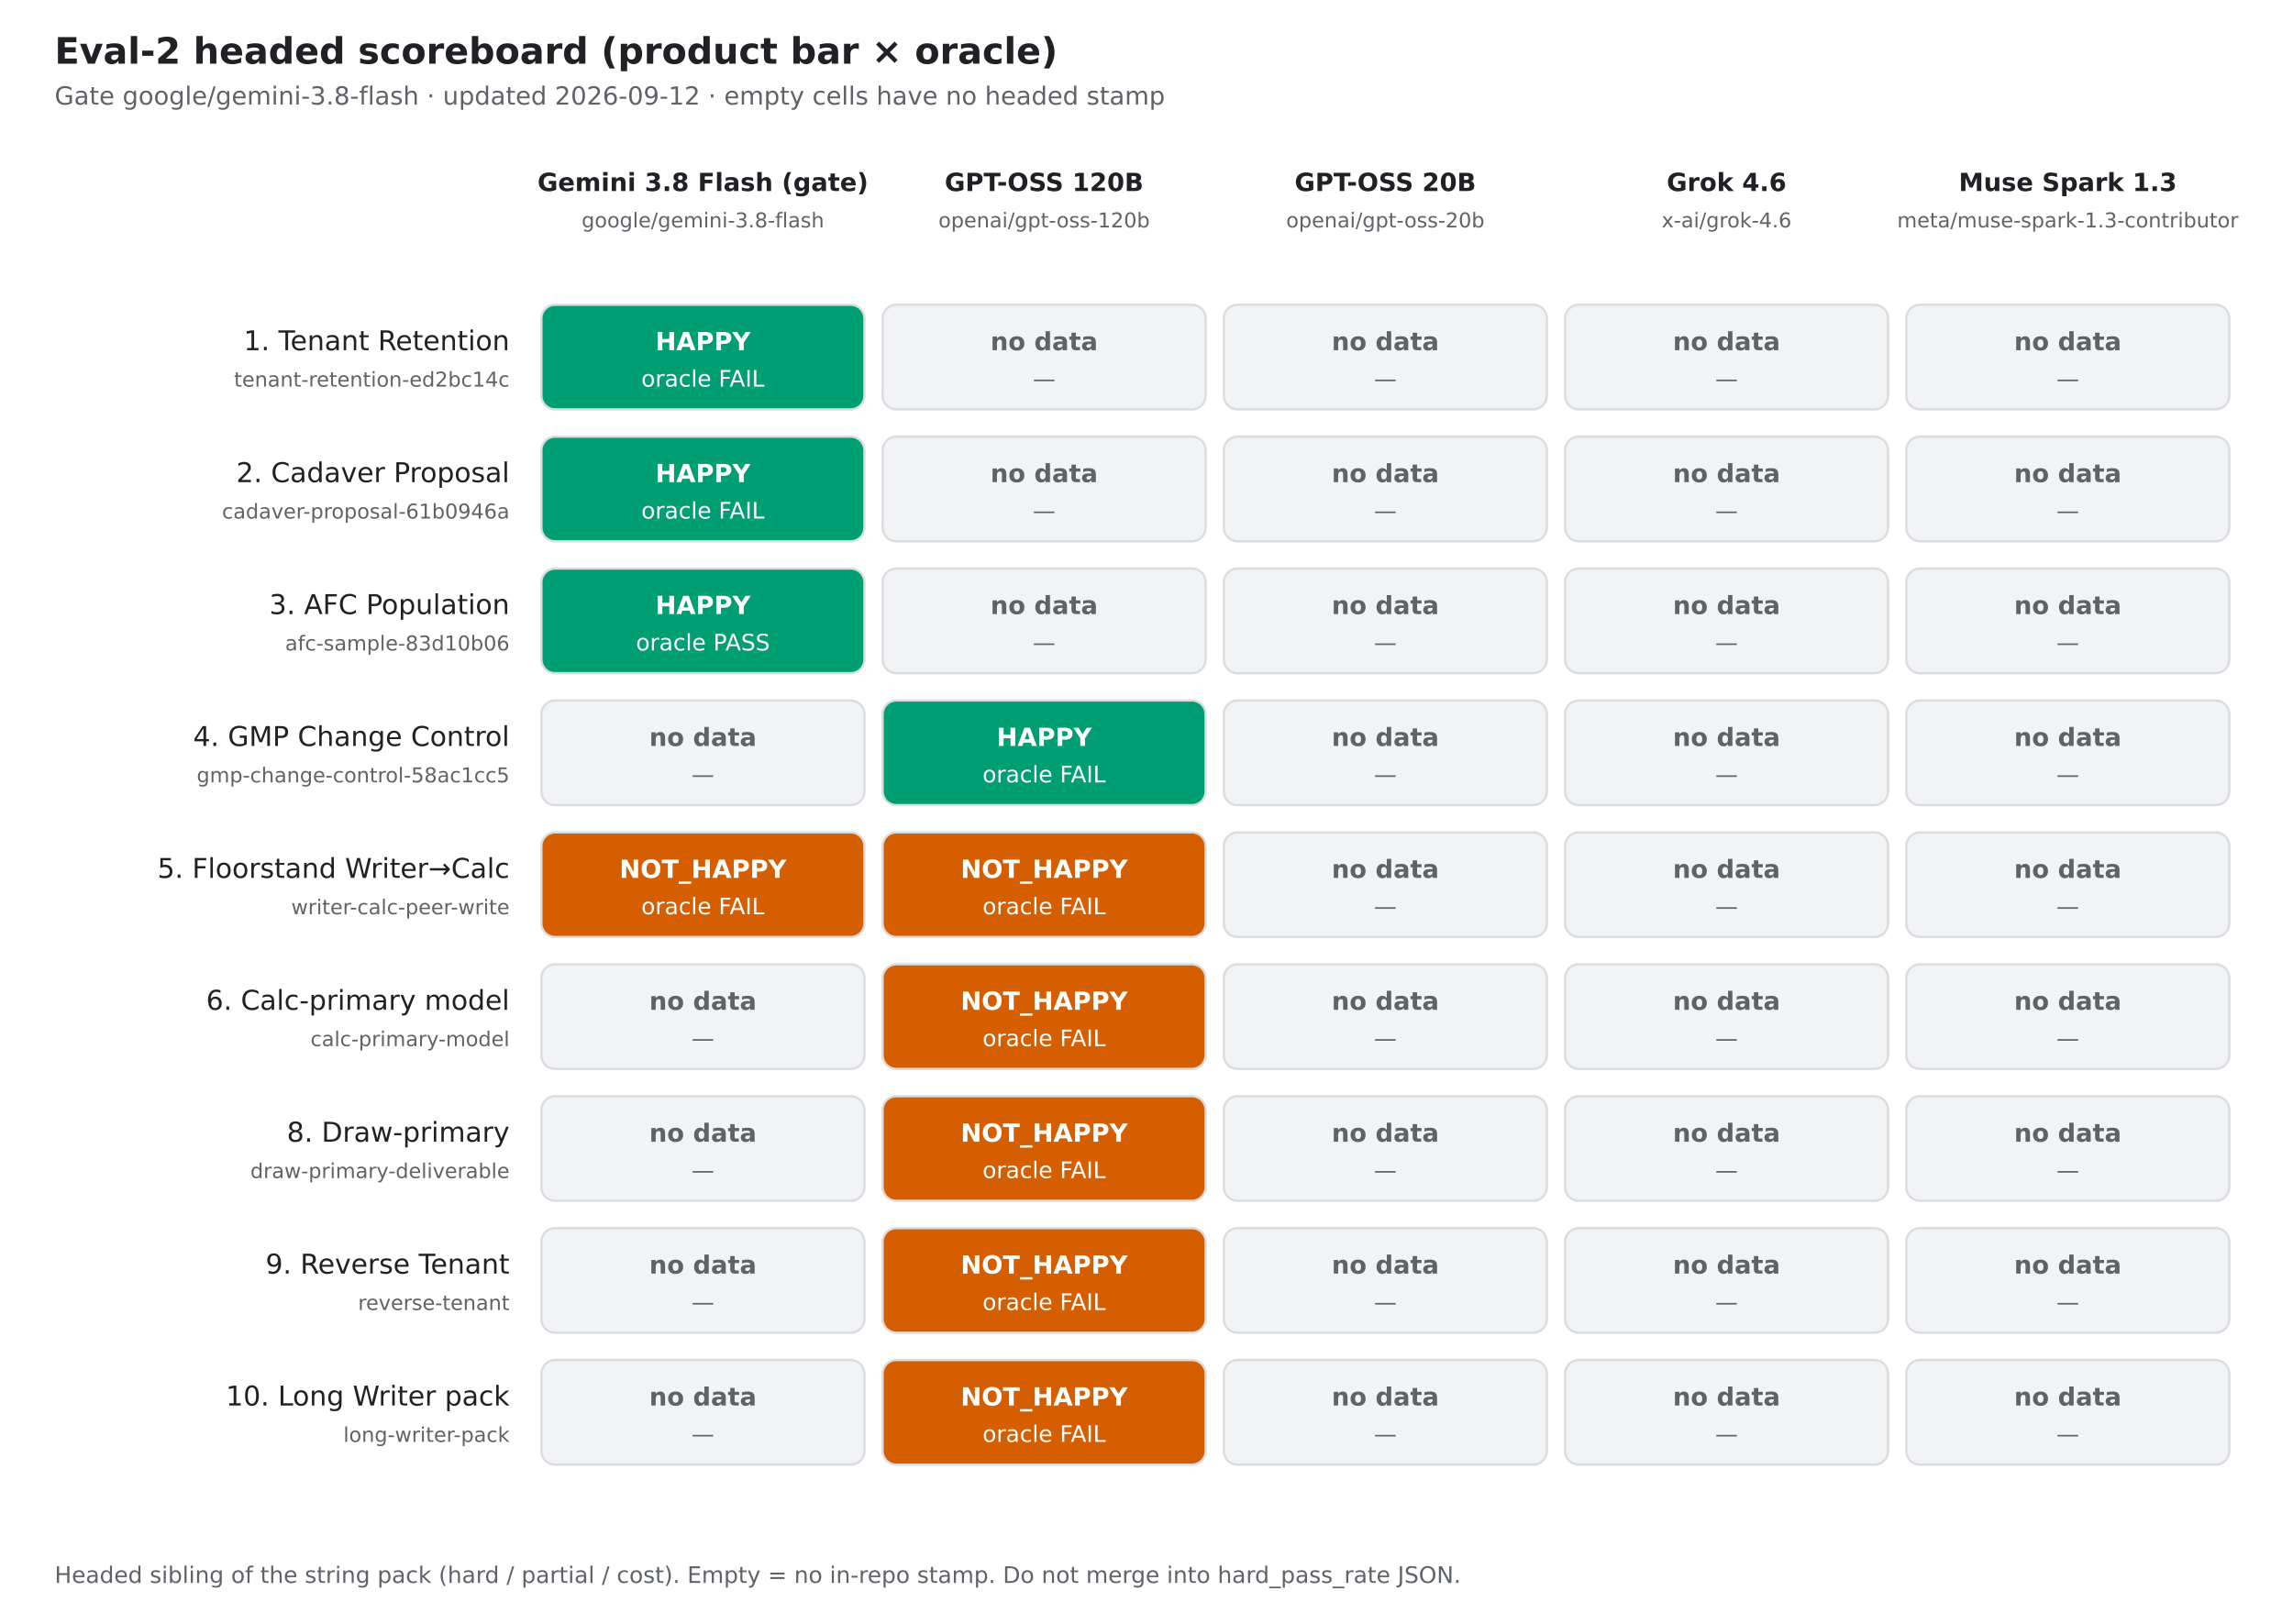
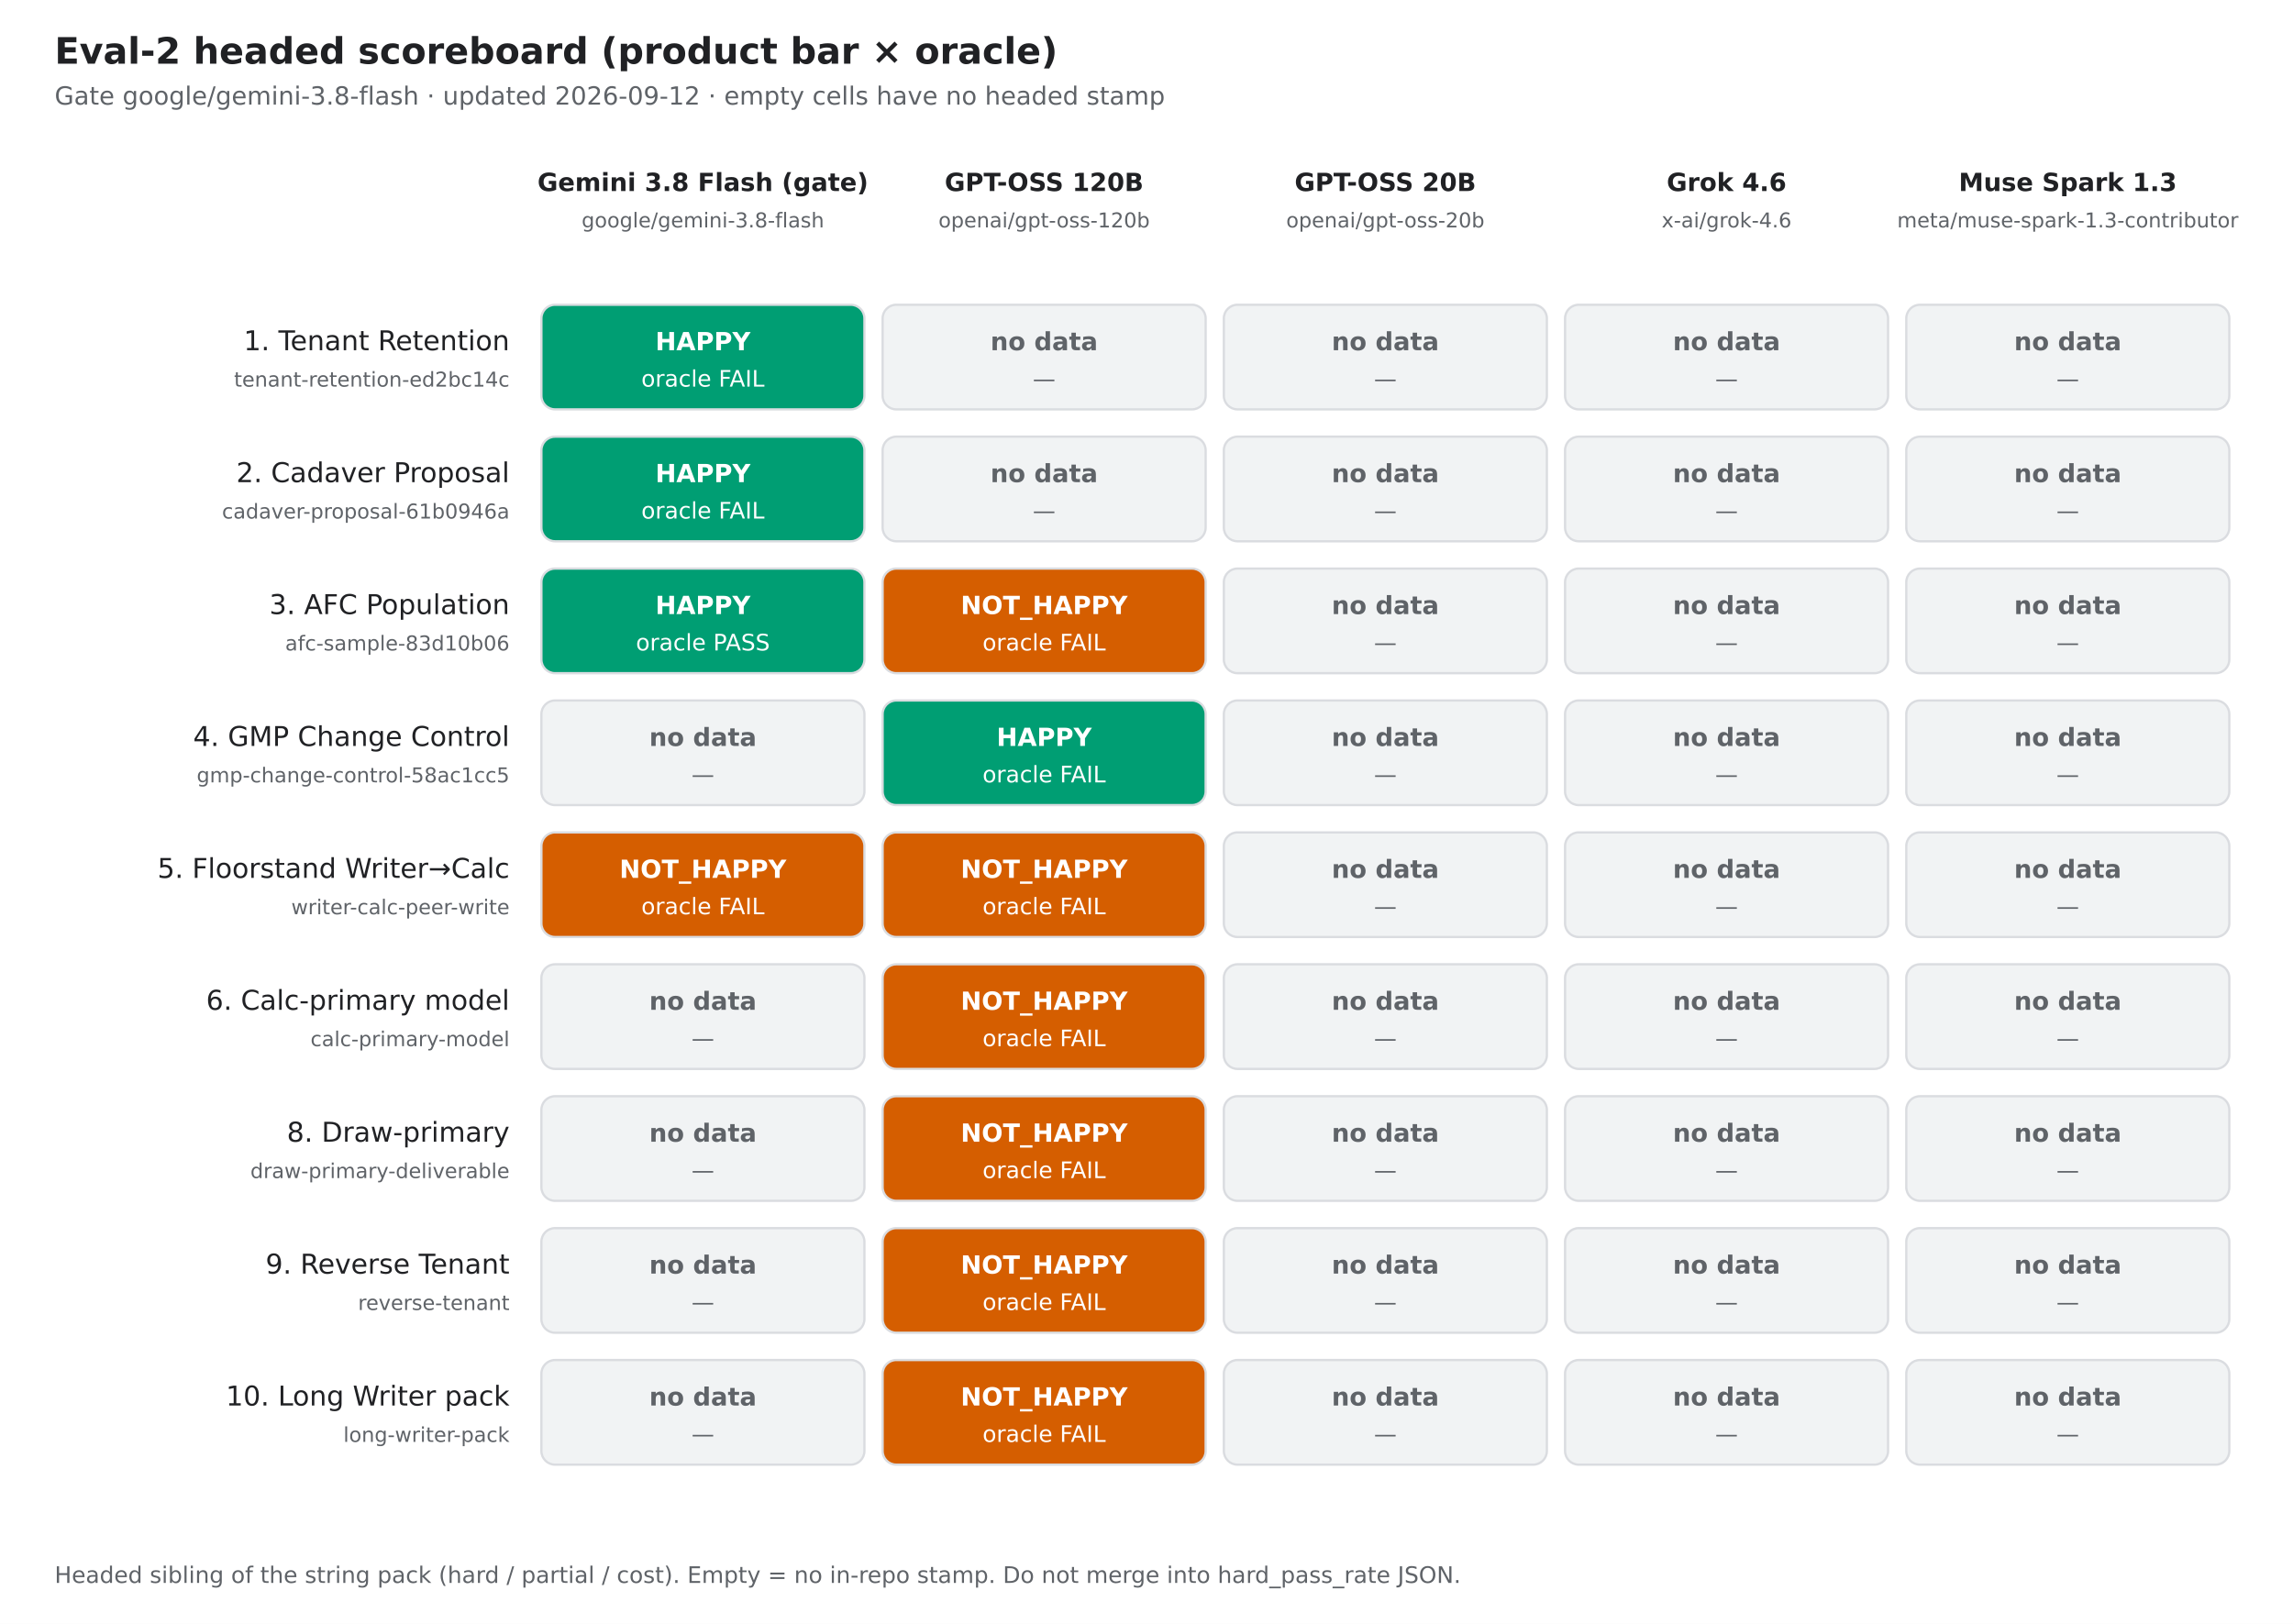
<svg xmlns="http://www.w3.org/2000/svg" width="1008" height="714" viewBox="0 0 1008 714" role="img">
  <rect width="1008" height="714" fill="#ffffff" />
  <text x="24" y="28" font-family="DejaVu Sans, sans-serif" font-size="16" font-weight="700" fill="#202124">Eval-2 headed scoreboard (product bar × oracle)</text>
  <text x="24" y="46" font-family="DejaVu Sans, sans-serif" font-size="11" fill="#5f6368">Gate google/gemini-3.8-flash · updated 2026-09-12 · empty cells have no headed stamp</text>
  <text x="309.0" y="84" text-anchor="middle" font-family="DejaVu Sans, sans-serif" font-size="11" font-weight="700" fill="#202124">Gemini 3.8 Flash (gate)</text>
  <text x="309.0" y="100" text-anchor="middle" font-family="DejaVu Sans, sans-serif" font-size="9" fill="#5f6368">google/gemini-3.8-flash</text>
  <text x="459.0" y="84" text-anchor="middle" font-family="DejaVu Sans, sans-serif" font-size="11" font-weight="700" fill="#202124">GPT-OSS 120B</text>
  <text x="459.0" y="100" text-anchor="middle" font-family="DejaVu Sans, sans-serif" font-size="9" fill="#5f6368">openai/gpt-oss-120b</text>
  <text x="609.0" y="84" text-anchor="middle" font-family="DejaVu Sans, sans-serif" font-size="11" font-weight="700" fill="#202124">GPT-OSS 20B</text>
  <text x="609.0" y="100" text-anchor="middle" font-family="DejaVu Sans, sans-serif" font-size="9" fill="#5f6368">openai/gpt-oss-20b</text>
  <text x="759.0" y="84" text-anchor="middle" font-family="DejaVu Sans, sans-serif" font-size="11" font-weight="700" fill="#202124">Grok 4.6</text>
  <text x="759.0" y="100" text-anchor="middle" font-family="DejaVu Sans, sans-serif" font-size="9" fill="#5f6368">x-ai/grok-4.6</text>
  <text x="909.0" y="84" text-anchor="middle" font-family="DejaVu Sans, sans-serif" font-size="11" font-weight="700" fill="#202124">Muse Spark 1.3</text>
  <text x="909.0" y="100" text-anchor="middle" font-family="DejaVu Sans, sans-serif" font-size="9" fill="#5f6368">meta/muse-spark-1.3-contributor</text>
  <text x="224" y="154" text-anchor="end" font-family="DejaVu Sans, sans-serif" font-size="12" fill="#202124">1. Tenant Retention</text>
  <text x="224" y="170" text-anchor="end" font-family="DejaVu Sans, sans-serif" font-size="9" fill="#5f6368">tenant-retention-ed2bc14c</text>
  <rect x="238.0" y="134.0" width="142" height="46" rx="6" fill="#009E73" stroke="#dadce0" />
  <text x="309.0" y="154.0" text-anchor="middle" font-family="DejaVu Sans, sans-serif" font-size="11" font-weight="700" fill="#ffffff">HAPPY</text>
  <text x="309.0" y="170.0" text-anchor="middle" font-family="DejaVu Sans, sans-serif" font-size="10" fill="#ffffff">oracle FAIL</text>
  <rect x="388.0" y="134.0" width="142" height="46" rx="6" fill="#F1F3F4" stroke="#dadce0" />
  <text x="459.0" y="154.0" text-anchor="middle" font-family="DejaVu Sans, sans-serif" font-size="11" font-weight="700" fill="#5f6368">no data</text>
  <text x="459.0" y="170.0" text-anchor="middle" font-family="DejaVu Sans, sans-serif" font-size="10" fill="#5f6368">—</text>
  <rect x="538.0" y="134.0" width="142" height="46" rx="6" fill="#F1F3F4" stroke="#dadce0" />
  <text x="609.0" y="154.0" text-anchor="middle" font-family="DejaVu Sans, sans-serif" font-size="11" font-weight="700" fill="#5f6368">no data</text>
  <text x="609.0" y="170.0" text-anchor="middle" font-family="DejaVu Sans, sans-serif" font-size="10" fill="#5f6368">—</text>
  <rect x="688.0" y="134.0" width="142" height="46" rx="6" fill="#F1F3F4" stroke="#dadce0" />
  <text x="759.0" y="154.0" text-anchor="middle" font-family="DejaVu Sans, sans-serif" font-size="11" font-weight="700" fill="#5f6368">no data</text>
  <text x="759.0" y="170.0" text-anchor="middle" font-family="DejaVu Sans, sans-serif" font-size="10" fill="#5f6368">—</text>
  <rect x="838.0" y="134.0" width="142" height="46" rx="6" fill="#F1F3F4" stroke="#dadce0" />
  <text x="909.0" y="154.0" text-anchor="middle" font-family="DejaVu Sans, sans-serif" font-size="11" font-weight="700" fill="#5f6368">no data</text>
  <text x="909.0" y="170.0" text-anchor="middle" font-family="DejaVu Sans, sans-serif" font-size="10" fill="#5f6368">—</text>
  <text x="224" y="212" text-anchor="end" font-family="DejaVu Sans, sans-serif" font-size="12" fill="#202124">2. Cadaver Proposal</text>
  <text x="224" y="228" text-anchor="end" font-family="DejaVu Sans, sans-serif" font-size="9" fill="#5f6368">cadaver-proposal-61b0946a</text>
  <rect x="238.0" y="192.0" width="142" height="46" rx="6" fill="#009E73" stroke="#dadce0" />
  <text x="309.0" y="212.0" text-anchor="middle" font-family="DejaVu Sans, sans-serif" font-size="11" font-weight="700" fill="#ffffff">HAPPY</text>
  <text x="309.0" y="228.0" text-anchor="middle" font-family="DejaVu Sans, sans-serif" font-size="10" fill="#ffffff">oracle FAIL</text>
  <rect x="388.0" y="192.0" width="142" height="46" rx="6" fill="#F1F3F4" stroke="#dadce0" />
  <text x="459.0" y="212.0" text-anchor="middle" font-family="DejaVu Sans, sans-serif" font-size="11" font-weight="700" fill="#5f6368">no data</text>
  <text x="459.0" y="228.0" text-anchor="middle" font-family="DejaVu Sans, sans-serif" font-size="10" fill="#5f6368">—</text>
  <rect x="538.0" y="192.0" width="142" height="46" rx="6" fill="#F1F3F4" stroke="#dadce0" />
  <text x="609.0" y="212.0" text-anchor="middle" font-family="DejaVu Sans, sans-serif" font-size="11" font-weight="700" fill="#5f6368">no data</text>
  <text x="609.0" y="228.0" text-anchor="middle" font-family="DejaVu Sans, sans-serif" font-size="10" fill="#5f6368">—</text>
  <rect x="688.0" y="192.0" width="142" height="46" rx="6" fill="#F1F3F4" stroke="#dadce0" />
  <text x="759.0" y="212.0" text-anchor="middle" font-family="DejaVu Sans, sans-serif" font-size="11" font-weight="700" fill="#5f6368">no data</text>
  <text x="759.0" y="228.0" text-anchor="middle" font-family="DejaVu Sans, sans-serif" font-size="10" fill="#5f6368">—</text>
  <rect x="838.0" y="192.0" width="142" height="46" rx="6" fill="#F1F3F4" stroke="#dadce0" />
  <text x="909.0" y="212.0" text-anchor="middle" font-family="DejaVu Sans, sans-serif" font-size="11" font-weight="700" fill="#5f6368">no data</text>
  <text x="909.0" y="228.0" text-anchor="middle" font-family="DejaVu Sans, sans-serif" font-size="10" fill="#5f6368">—</text>
  <text x="224" y="270" text-anchor="end" font-family="DejaVu Sans, sans-serif" font-size="12" fill="#202124">3. AFC Population</text>
  <text x="224" y="286" text-anchor="end" font-family="DejaVu Sans, sans-serif" font-size="9" fill="#5f6368">afc-sample-83d10b06</text>
  <rect x="238.0" y="250.0" width="142" height="46" rx="6" fill="#009E73" stroke="#dadce0" />
  <text x="309.0" y="270.0" text-anchor="middle" font-family="DejaVu Sans, sans-serif" font-size="11" font-weight="700" fill="#ffffff">HAPPY</text>
  <text x="309.0" y="286.0" text-anchor="middle" font-family="DejaVu Sans, sans-serif" font-size="10" fill="#ffffff">oracle PASS</text>
-   <rect x="388.0" y="250.0" width="142" height="46" rx="6" fill="#F1F3F4" stroke="#dadce0" />
-   <text x="459.0" y="270.0" text-anchor="middle" font-family="DejaVu Sans, sans-serif" font-size="11" font-weight="700" fill="#5f6368">no data</text>
-   <text x="459.0" y="286.0" text-anchor="middle" font-family="DejaVu Sans, sans-serif" font-size="10" fill="#5f6368">—</text>
+   <rect x="388.0" y="250.0" width="142" height="46" rx="6" fill="#D55E00" stroke="#dadce0" />
+   <text x="459.0" y="270.0" text-anchor="middle" font-family="DejaVu Sans, sans-serif" font-size="11" font-weight="700" fill="#ffffff">NOT_HAPPY</text>
+   <text x="459.0" y="286.0" text-anchor="middle" font-family="DejaVu Sans, sans-serif" font-size="10" fill="#ffffff">oracle FAIL</text>
  <rect x="538.0" y="250.0" width="142" height="46" rx="6" fill="#F1F3F4" stroke="#dadce0" />
  <text x="609.0" y="270.0" text-anchor="middle" font-family="DejaVu Sans, sans-serif" font-size="11" font-weight="700" fill="#5f6368">no data</text>
  <text x="609.0" y="286.0" text-anchor="middle" font-family="DejaVu Sans, sans-serif" font-size="10" fill="#5f6368">—</text>
  <rect x="688.0" y="250.0" width="142" height="46" rx="6" fill="#F1F3F4" stroke="#dadce0" />
  <text x="759.0" y="270.0" text-anchor="middle" font-family="DejaVu Sans, sans-serif" font-size="11" font-weight="700" fill="#5f6368">no data</text>
  <text x="759.0" y="286.0" text-anchor="middle" font-family="DejaVu Sans, sans-serif" font-size="10" fill="#5f6368">—</text>
  <rect x="838.0" y="250.0" width="142" height="46" rx="6" fill="#F1F3F4" stroke="#dadce0" />
  <text x="909.0" y="270.0" text-anchor="middle" font-family="DejaVu Sans, sans-serif" font-size="11" font-weight="700" fill="#5f6368">no data</text>
  <text x="909.0" y="286.0" text-anchor="middle" font-family="DejaVu Sans, sans-serif" font-size="10" fill="#5f6368">—</text>
  <text x="224" y="328" text-anchor="end" font-family="DejaVu Sans, sans-serif" font-size="12" fill="#202124">4. GMP Change Control</text>
  <text x="224" y="344" text-anchor="end" font-family="DejaVu Sans, sans-serif" font-size="9" fill="#5f6368">gmp-change-control-58ac1cc5</text>
  <rect x="238.0" y="308.0" width="142" height="46" rx="6" fill="#F1F3F4" stroke="#dadce0" />
  <text x="309.0" y="328.0" text-anchor="middle" font-family="DejaVu Sans, sans-serif" font-size="11" font-weight="700" fill="#5f6368">no data</text>
  <text x="309.0" y="344.0" text-anchor="middle" font-family="DejaVu Sans, sans-serif" font-size="10" fill="#5f6368">—</text>
  <rect x="388.0" y="308.0" width="142" height="46" rx="6" fill="#009E73" stroke="#dadce0" />
  <text x="459.0" y="328.0" text-anchor="middle" font-family="DejaVu Sans, sans-serif" font-size="11" font-weight="700" fill="#ffffff">HAPPY</text>
  <text x="459.0" y="344.0" text-anchor="middle" font-family="DejaVu Sans, sans-serif" font-size="10" fill="#ffffff">oracle FAIL</text>
  <rect x="538.0" y="308.0" width="142" height="46" rx="6" fill="#F1F3F4" stroke="#dadce0" />
  <text x="609.0" y="328.0" text-anchor="middle" font-family="DejaVu Sans, sans-serif" font-size="11" font-weight="700" fill="#5f6368">no data</text>
  <text x="609.0" y="344.0" text-anchor="middle" font-family="DejaVu Sans, sans-serif" font-size="10" fill="#5f6368">—</text>
  <rect x="688.0" y="308.0" width="142" height="46" rx="6" fill="#F1F3F4" stroke="#dadce0" />
  <text x="759.0" y="328.0" text-anchor="middle" font-family="DejaVu Sans, sans-serif" font-size="11" font-weight="700" fill="#5f6368">no data</text>
  <text x="759.0" y="344.0" text-anchor="middle" font-family="DejaVu Sans, sans-serif" font-size="10" fill="#5f6368">—</text>
  <rect x="838.0" y="308.0" width="142" height="46" rx="6" fill="#F1F3F4" stroke="#dadce0" />
  <text x="909.0" y="328.0" text-anchor="middle" font-family="DejaVu Sans, sans-serif" font-size="11" font-weight="700" fill="#5f6368">no data</text>
  <text x="909.0" y="344.0" text-anchor="middle" font-family="DejaVu Sans, sans-serif" font-size="10" fill="#5f6368">—</text>
  <text x="224" y="386" text-anchor="end" font-family="DejaVu Sans, sans-serif" font-size="12" fill="#202124">5. Floorstand Writer→Calc</text>
  <text x="224" y="402" text-anchor="end" font-family="DejaVu Sans, sans-serif" font-size="9" fill="#5f6368">writer-calc-peer-write</text>
  <rect x="238.0" y="366.0" width="142" height="46" rx="6" fill="#D55E00" stroke="#dadce0" />
  <text x="309.0" y="386.0" text-anchor="middle" font-family="DejaVu Sans, sans-serif" font-size="11" font-weight="700" fill="#ffffff">NOT_HAPPY</text>
  <text x="309.0" y="402.0" text-anchor="middle" font-family="DejaVu Sans, sans-serif" font-size="10" fill="#ffffff">oracle FAIL</text>
  <rect x="388.0" y="366.0" width="142" height="46" rx="6" fill="#D55E00" stroke="#dadce0" />
  <text x="459.0" y="386.0" text-anchor="middle" font-family="DejaVu Sans, sans-serif" font-size="11" font-weight="700" fill="#ffffff">NOT_HAPPY</text>
  <text x="459.0" y="402.0" text-anchor="middle" font-family="DejaVu Sans, sans-serif" font-size="10" fill="#ffffff">oracle FAIL</text>
  <rect x="538.0" y="366.0" width="142" height="46" rx="6" fill="#F1F3F4" stroke="#dadce0" />
  <text x="609.0" y="386.0" text-anchor="middle" font-family="DejaVu Sans, sans-serif" font-size="11" font-weight="700" fill="#5f6368">no data</text>
  <text x="609.0" y="402.0" text-anchor="middle" font-family="DejaVu Sans, sans-serif" font-size="10" fill="#5f6368">—</text>
  <rect x="688.0" y="366.0" width="142" height="46" rx="6" fill="#F1F3F4" stroke="#dadce0" />
  <text x="759.0" y="386.0" text-anchor="middle" font-family="DejaVu Sans, sans-serif" font-size="11" font-weight="700" fill="#5f6368">no data</text>
  <text x="759.0" y="402.0" text-anchor="middle" font-family="DejaVu Sans, sans-serif" font-size="10" fill="#5f6368">—</text>
  <rect x="838.0" y="366.0" width="142" height="46" rx="6" fill="#F1F3F4" stroke="#dadce0" />
  <text x="909.0" y="386.0" text-anchor="middle" font-family="DejaVu Sans, sans-serif" font-size="11" font-weight="700" fill="#5f6368">no data</text>
  <text x="909.0" y="402.0" text-anchor="middle" font-family="DejaVu Sans, sans-serif" font-size="10" fill="#5f6368">—</text>
  <text x="224" y="444" text-anchor="end" font-family="DejaVu Sans, sans-serif" font-size="12" fill="#202124">6. Calc-primary model</text>
  <text x="224" y="460" text-anchor="end" font-family="DejaVu Sans, sans-serif" font-size="9" fill="#5f6368">calc-primary-model</text>
  <rect x="238.0" y="424.0" width="142" height="46" rx="6" fill="#F1F3F4" stroke="#dadce0" />
  <text x="309.0" y="444.0" text-anchor="middle" font-family="DejaVu Sans, sans-serif" font-size="11" font-weight="700" fill="#5f6368">no data</text>
  <text x="309.0" y="460.0" text-anchor="middle" font-family="DejaVu Sans, sans-serif" font-size="10" fill="#5f6368">—</text>
  <rect x="388.0" y="424.0" width="142" height="46" rx="6" fill="#D55E00" stroke="#dadce0" />
  <text x="459.0" y="444.0" text-anchor="middle" font-family="DejaVu Sans, sans-serif" font-size="11" font-weight="700" fill="#ffffff">NOT_HAPPY</text>
  <text x="459.0" y="460.0" text-anchor="middle" font-family="DejaVu Sans, sans-serif" font-size="10" fill="#ffffff">oracle FAIL</text>
  <rect x="538.0" y="424.0" width="142" height="46" rx="6" fill="#F1F3F4" stroke="#dadce0" />
  <text x="609.0" y="444.0" text-anchor="middle" font-family="DejaVu Sans, sans-serif" font-size="11" font-weight="700" fill="#5f6368">no data</text>
  <text x="609.0" y="460.0" text-anchor="middle" font-family="DejaVu Sans, sans-serif" font-size="10" fill="#5f6368">—</text>
  <rect x="688.0" y="424.0" width="142" height="46" rx="6" fill="#F1F3F4" stroke="#dadce0" />
  <text x="759.0" y="444.0" text-anchor="middle" font-family="DejaVu Sans, sans-serif" font-size="11" font-weight="700" fill="#5f6368">no data</text>
  <text x="759.0" y="460.0" text-anchor="middle" font-family="DejaVu Sans, sans-serif" font-size="10" fill="#5f6368">—</text>
  <rect x="838.0" y="424.0" width="142" height="46" rx="6" fill="#F1F3F4" stroke="#dadce0" />
  <text x="909.0" y="444.0" text-anchor="middle" font-family="DejaVu Sans, sans-serif" font-size="11" font-weight="700" fill="#5f6368">no data</text>
  <text x="909.0" y="460.0" text-anchor="middle" font-family="DejaVu Sans, sans-serif" font-size="10" fill="#5f6368">—</text>
  <text x="224" y="502" text-anchor="end" font-family="DejaVu Sans, sans-serif" font-size="12" fill="#202124">8. Draw-primary</text>
  <text x="224" y="518" text-anchor="end" font-family="DejaVu Sans, sans-serif" font-size="9" fill="#5f6368">draw-primary-deliverable</text>
  <rect x="238.0" y="482.0" width="142" height="46" rx="6" fill="#F1F3F4" stroke="#dadce0" />
  <text x="309.0" y="502.0" text-anchor="middle" font-family="DejaVu Sans, sans-serif" font-size="11" font-weight="700" fill="#5f6368">no data</text>
  <text x="309.0" y="518.0" text-anchor="middle" font-family="DejaVu Sans, sans-serif" font-size="10" fill="#5f6368">—</text>
  <rect x="388.0" y="482.0" width="142" height="46" rx="6" fill="#D55E00" stroke="#dadce0" />
  <text x="459.0" y="502.0" text-anchor="middle" font-family="DejaVu Sans, sans-serif" font-size="11" font-weight="700" fill="#ffffff">NOT_HAPPY</text>
  <text x="459.0" y="518.0" text-anchor="middle" font-family="DejaVu Sans, sans-serif" font-size="10" fill="#ffffff">oracle FAIL</text>
  <rect x="538.0" y="482.0" width="142" height="46" rx="6" fill="#F1F3F4" stroke="#dadce0" />
  <text x="609.0" y="502.0" text-anchor="middle" font-family="DejaVu Sans, sans-serif" font-size="11" font-weight="700" fill="#5f6368">no data</text>
  <text x="609.0" y="518.0" text-anchor="middle" font-family="DejaVu Sans, sans-serif" font-size="10" fill="#5f6368">—</text>
  <rect x="688.0" y="482.0" width="142" height="46" rx="6" fill="#F1F3F4" stroke="#dadce0" />
  <text x="759.0" y="502.0" text-anchor="middle" font-family="DejaVu Sans, sans-serif" font-size="11" font-weight="700" fill="#5f6368">no data</text>
  <text x="759.0" y="518.0" text-anchor="middle" font-family="DejaVu Sans, sans-serif" font-size="10" fill="#5f6368">—</text>
  <rect x="838.0" y="482.0" width="142" height="46" rx="6" fill="#F1F3F4" stroke="#dadce0" />
  <text x="909.0" y="502.0" text-anchor="middle" font-family="DejaVu Sans, sans-serif" font-size="11" font-weight="700" fill="#5f6368">no data</text>
  <text x="909.0" y="518.0" text-anchor="middle" font-family="DejaVu Sans, sans-serif" font-size="10" fill="#5f6368">—</text>
  <text x="224" y="560" text-anchor="end" font-family="DejaVu Sans, sans-serif" font-size="12" fill="#202124">9. Reverse Tenant</text>
  <text x="224" y="576" text-anchor="end" font-family="DejaVu Sans, sans-serif" font-size="9" fill="#5f6368">reverse-tenant</text>
  <rect x="238.0" y="540.0" width="142" height="46" rx="6" fill="#F1F3F4" stroke="#dadce0" />
  <text x="309.0" y="560.0" text-anchor="middle" font-family="DejaVu Sans, sans-serif" font-size="11" font-weight="700" fill="#5f6368">no data</text>
  <text x="309.0" y="576.0" text-anchor="middle" font-family="DejaVu Sans, sans-serif" font-size="10" fill="#5f6368">—</text>
  <rect x="388.0" y="540.0" width="142" height="46" rx="6" fill="#D55E00" stroke="#dadce0" />
  <text x="459.0" y="560.0" text-anchor="middle" font-family="DejaVu Sans, sans-serif" font-size="11" font-weight="700" fill="#ffffff">NOT_HAPPY</text>
  <text x="459.0" y="576.0" text-anchor="middle" font-family="DejaVu Sans, sans-serif" font-size="10" fill="#ffffff">oracle FAIL</text>
  <rect x="538.0" y="540.0" width="142" height="46" rx="6" fill="#F1F3F4" stroke="#dadce0" />
  <text x="609.0" y="560.0" text-anchor="middle" font-family="DejaVu Sans, sans-serif" font-size="11" font-weight="700" fill="#5f6368">no data</text>
  <text x="609.0" y="576.0" text-anchor="middle" font-family="DejaVu Sans, sans-serif" font-size="10" fill="#5f6368">—</text>
  <rect x="688.0" y="540.0" width="142" height="46" rx="6" fill="#F1F3F4" stroke="#dadce0" />
  <text x="759.0" y="560.0" text-anchor="middle" font-family="DejaVu Sans, sans-serif" font-size="11" font-weight="700" fill="#5f6368">no data</text>
  <text x="759.0" y="576.0" text-anchor="middle" font-family="DejaVu Sans, sans-serif" font-size="10" fill="#5f6368">—</text>
  <rect x="838.0" y="540.0" width="142" height="46" rx="6" fill="#F1F3F4" stroke="#dadce0" />
  <text x="909.0" y="560.0" text-anchor="middle" font-family="DejaVu Sans, sans-serif" font-size="11" font-weight="700" fill="#5f6368">no data</text>
  <text x="909.0" y="576.0" text-anchor="middle" font-family="DejaVu Sans, sans-serif" font-size="10" fill="#5f6368">—</text>
  <text x="224" y="618" text-anchor="end" font-family="DejaVu Sans, sans-serif" font-size="12" fill="#202124">10. Long Writer pack</text>
  <text x="224" y="634" text-anchor="end" font-family="DejaVu Sans, sans-serif" font-size="9" fill="#5f6368">long-writer-pack</text>
  <rect x="238.0" y="598.0" width="142" height="46" rx="6" fill="#F1F3F4" stroke="#dadce0" />
  <text x="309.0" y="618.0" text-anchor="middle" font-family="DejaVu Sans, sans-serif" font-size="11" font-weight="700" fill="#5f6368">no data</text>
  <text x="309.0" y="634.0" text-anchor="middle" font-family="DejaVu Sans, sans-serif" font-size="10" fill="#5f6368">—</text>
  <rect x="388.0" y="598.0" width="142" height="46" rx="6" fill="#D55E00" stroke="#dadce0" />
  <text x="459.0" y="618.0" text-anchor="middle" font-family="DejaVu Sans, sans-serif" font-size="11" font-weight="700" fill="#ffffff">NOT_HAPPY</text>
  <text x="459.0" y="634.0" text-anchor="middle" font-family="DejaVu Sans, sans-serif" font-size="10" fill="#ffffff">oracle FAIL</text>
  <rect x="538.0" y="598.0" width="142" height="46" rx="6" fill="#F1F3F4" stroke="#dadce0" />
  <text x="609.0" y="618.0" text-anchor="middle" font-family="DejaVu Sans, sans-serif" font-size="11" font-weight="700" fill="#5f6368">no data</text>
  <text x="609.0" y="634.0" text-anchor="middle" font-family="DejaVu Sans, sans-serif" font-size="10" fill="#5f6368">—</text>
  <rect x="688.0" y="598.0" width="142" height="46" rx="6" fill="#F1F3F4" stroke="#dadce0" />
  <text x="759.0" y="618.0" text-anchor="middle" font-family="DejaVu Sans, sans-serif" font-size="11" font-weight="700" fill="#5f6368">no data</text>
  <text x="759.0" y="634.0" text-anchor="middle" font-family="DejaVu Sans, sans-serif" font-size="10" fill="#5f6368">—</text>
  <rect x="838.0" y="598.0" width="142" height="46" rx="6" fill="#F1F3F4" stroke="#dadce0" />
  <text x="909.0" y="618.0" text-anchor="middle" font-family="DejaVu Sans, sans-serif" font-size="11" font-weight="700" fill="#5f6368">no data</text>
  <text x="909.0" y="634.0" text-anchor="middle" font-family="DejaVu Sans, sans-serif" font-size="10" fill="#5f6368">—</text>
  <text x="24" y="696" font-family="DejaVu Sans, sans-serif" font-size="10" fill="#5f6368">Headed sibling of the string pack (hard / partial / cost). Empty = no in-repo stamp. Do not merge into hard_pass_rate JSON.</text>
</svg>
